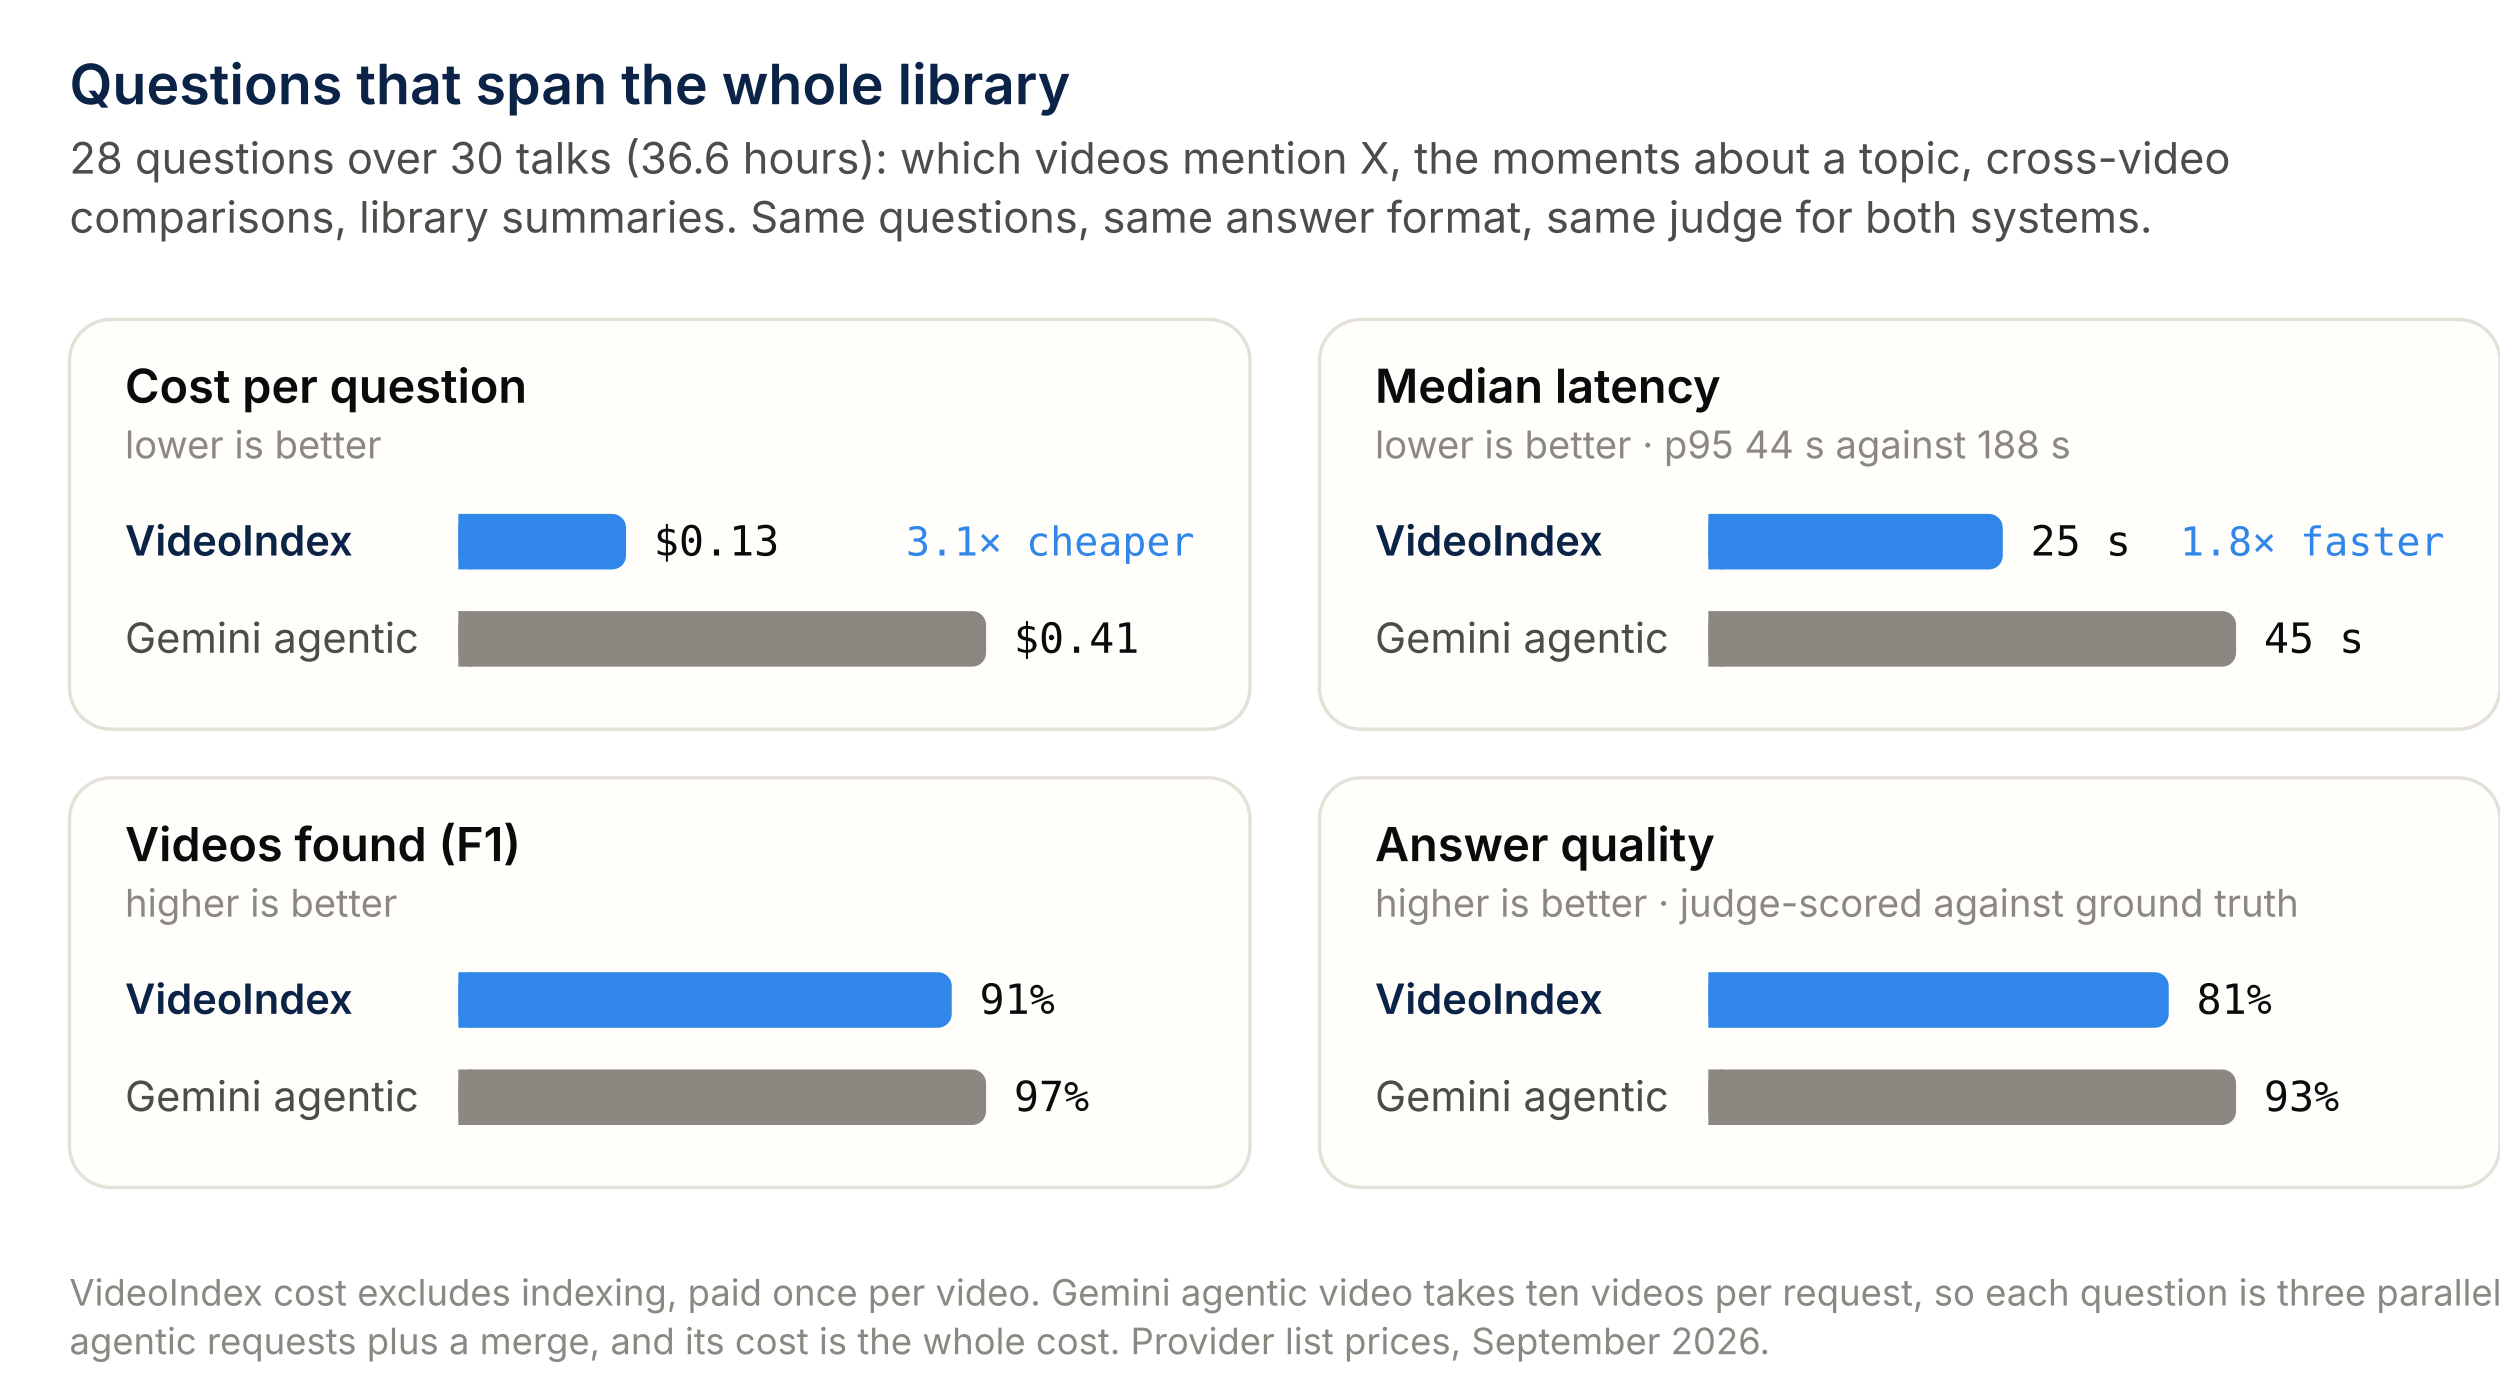
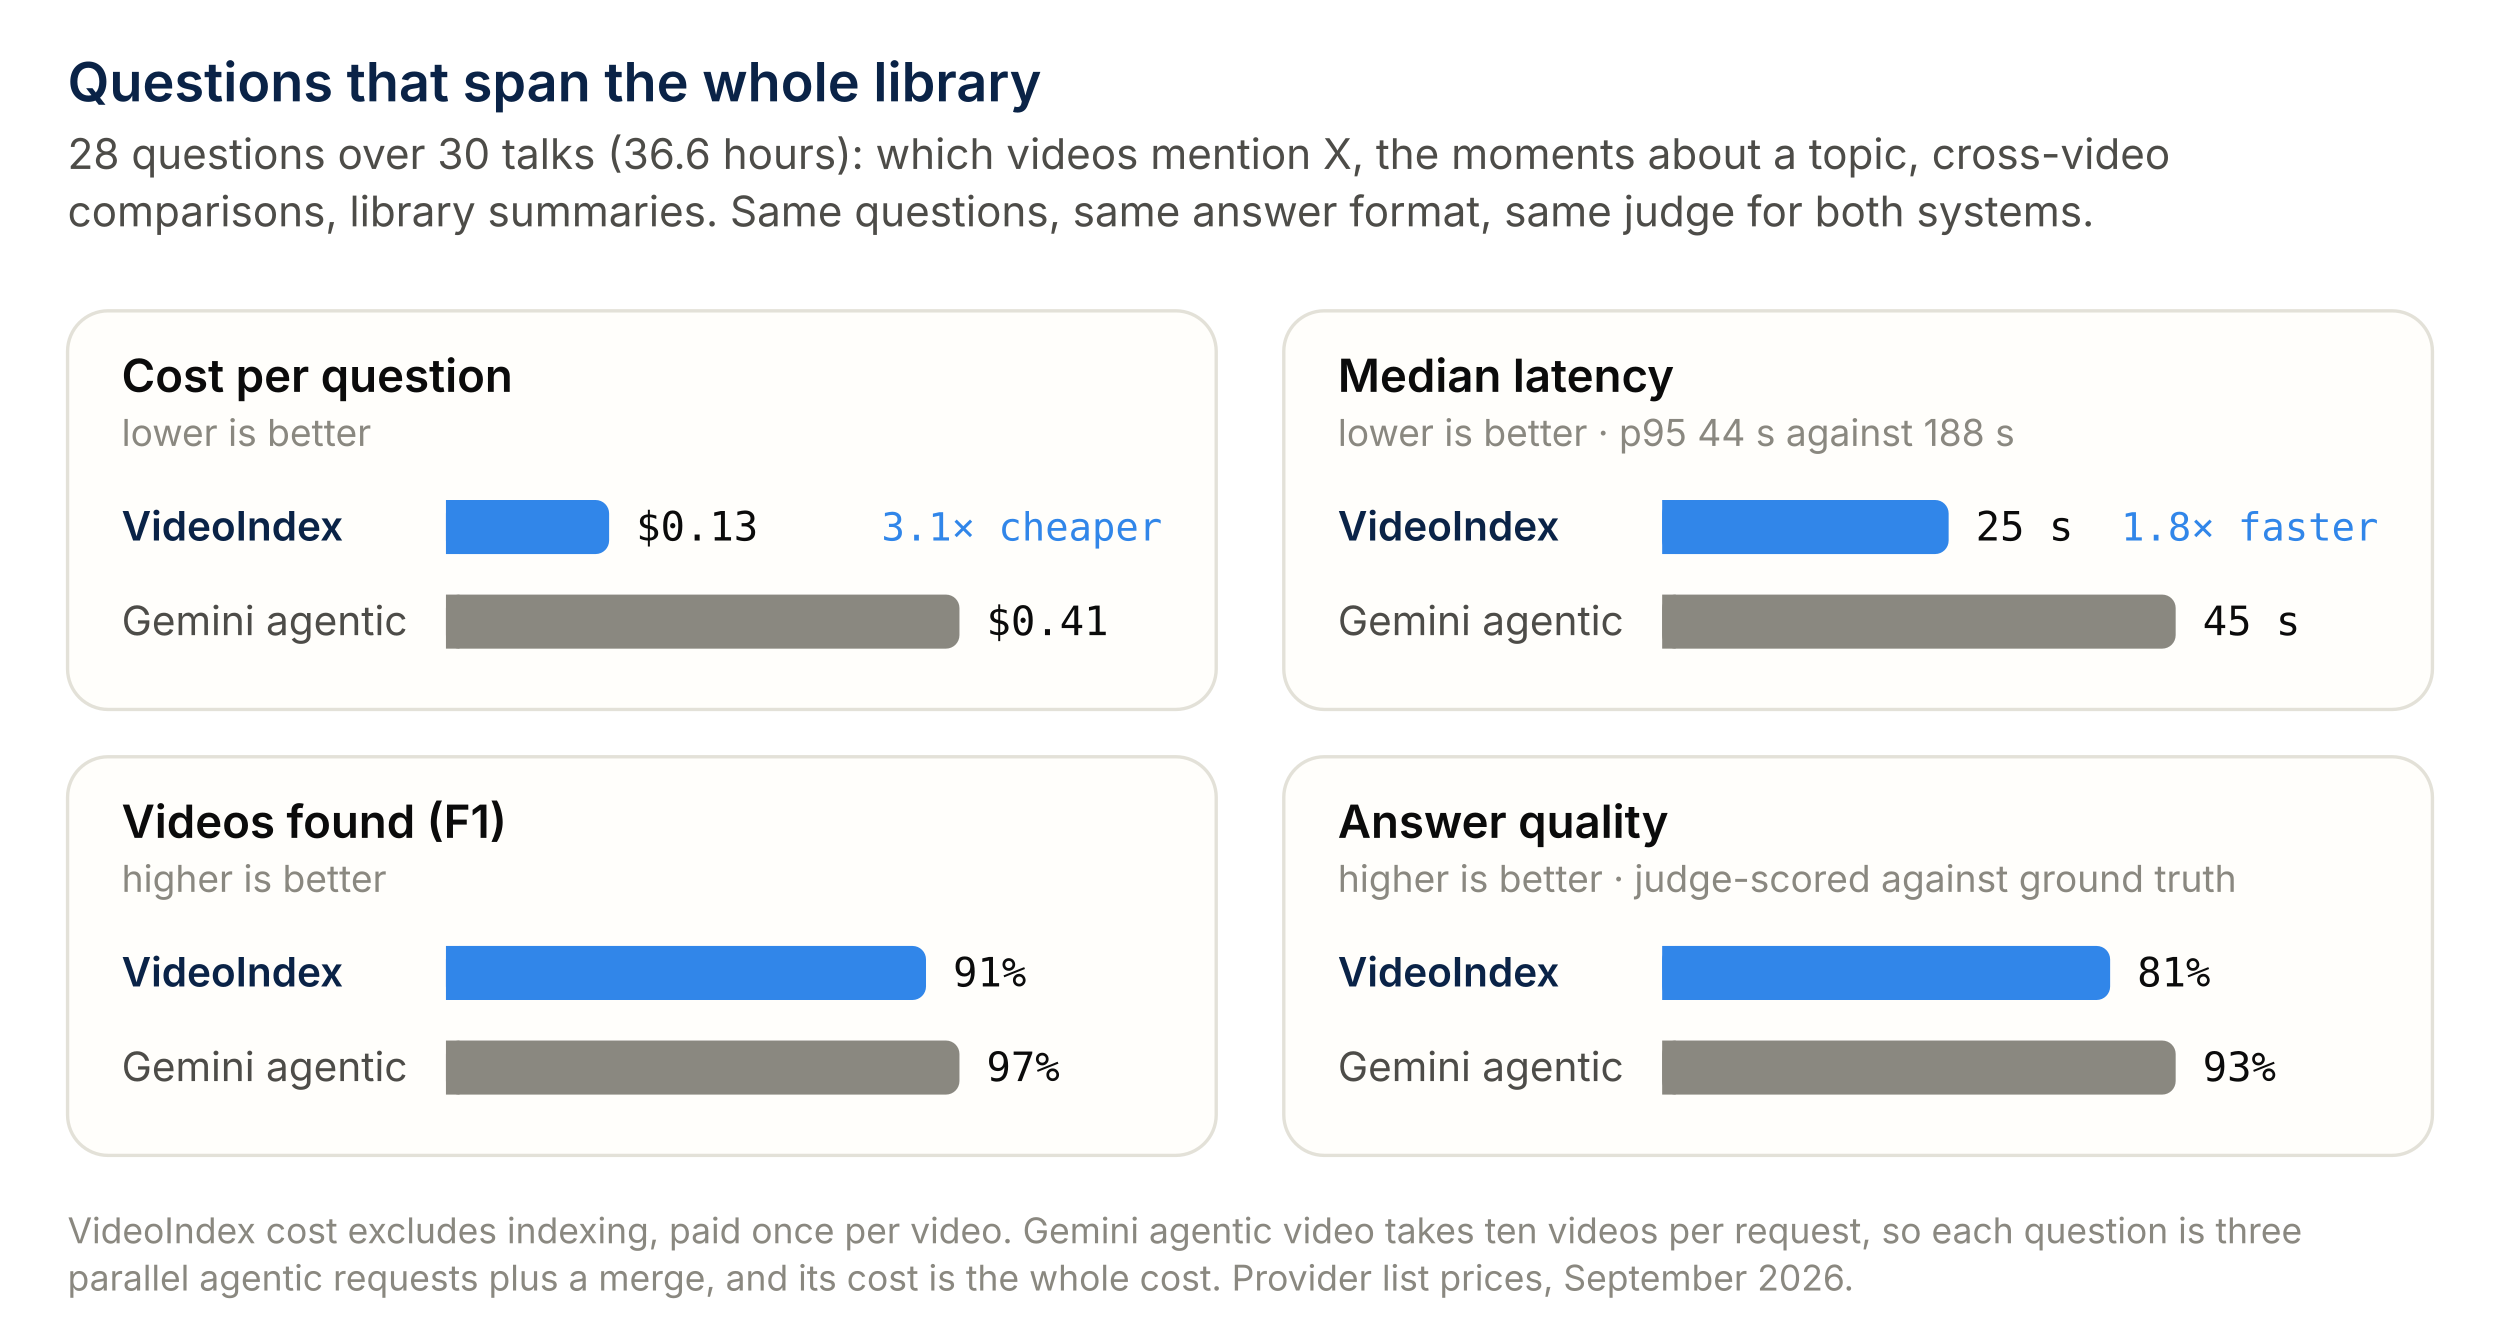
- <svg xmlns="http://www.w3.org/2000/svg" viewBox="0 0 720 400" width="720" height="400" role="img" aria-label="VideoIndex against Gemini agentic video on 28 library-wide questions: cost, latency, videos found and answer quality">
-   <rect width="720" height="400" fill="none" />
+ <svg xmlns="http://www.w3.org/2000/svg" viewBox="0 0 740 392" width="740" height="392" role="img" aria-label="VideoIndex against Gemini agentic video on 28 library-wide questions: cost, latency, videos found and answer quality">
+   <rect width="740" height="392" fill="none" />
  <text x="20" y="30" font-family="IBM Plex Sans, Inter, system-ui, -apple-system, Segoe UI, sans-serif" font-size="16" font-weight="600" fill="#0a2347">Questions that span the whole library</text>
  <text x="20" y="50" font-family="IBM Plex Sans, Inter, system-ui, -apple-system, Segoe UI, sans-serif" font-size="12.5" fill="#4d4c48">28 questions over 30 talks (36.6 hours): which videos mention X, the moments about a topic, cross-video</text>
  <text x="20" y="67" font-family="IBM Plex Sans, Inter, system-ui, -apple-system, Segoe UI, sans-serif" font-size="12.5" fill="#4d4c48">comparisons, library summaries. Same questions, same answer format, same judge for both systems.</text>
  <rect x="20" y="92" width="340" height="118" rx="12" fill="#fffefb" stroke="#e3e1d8" />
  <text x="36" y="116" font-family="IBM Plex Sans, Inter, system-ui, -apple-system, Segoe UI, sans-serif" font-size="13.5" font-weight="600" fill="#0b0b0b">Cost per question</text>
  <text x="36" y="132" font-family="IBM Plex Sans, Inter, system-ui, -apple-system, Segoe UI, sans-serif" font-size="11" fill="#8a8880">lower is better</text>
  <text x="36" y="160" font-family="IBM Plex Sans, Inter, system-ui, -apple-system, Segoe UI, sans-serif" font-size="12" font-weight="600" fill="#0a2347">VideoIndex</text>
  <rect x="132" y="148" width="48.3" height="16" rx="4" fill="#3186e9" />
  <rect x="132" y="148" width="4.0" height="16" fill="#3186e9" />
  <text x="188.3" y="160" font-family="IBM Plex Mono, ui-monospace, SF Mono, Menlo, monospace" font-size="12" fill="#0b0b0b">$0.13</text>
  <text x="344" y="160" text-anchor="end" font-family="IBM Plex Mono, ui-monospace, SF Mono, Menlo, monospace" font-size="11.5" font-weight="500" fill="#3186e9">3.1× cheaper</text>
  <text x="36" y="188" font-family="IBM Plex Sans, Inter, system-ui, -apple-system, Segoe UI, sans-serif" font-size="12" font-weight="400" fill="#4d4c48">Gemini agentic</text>
  <rect x="132" y="176" width="152.0" height="16" rx="4" fill="#8a8880" />
  <rect x="132" y="176" width="4.0" height="16" fill="#8a8880" />
  <text x="292.0" y="188" font-family="IBM Plex Mono, ui-monospace, SF Mono, Menlo, monospace" font-size="12" fill="#0b0b0b">$0.41</text>
  <rect x="380" y="92" width="340" height="118" rx="12" fill="#fffefb" stroke="#e3e1d8" />
  <text x="396" y="116" font-family="IBM Plex Sans, Inter, system-ui, -apple-system, Segoe UI, sans-serif" font-size="13.5" font-weight="600" fill="#0b0b0b">Median latency</text>
  <text x="396" y="132" font-family="IBM Plex Sans, Inter, system-ui, -apple-system, Segoe UI, sans-serif" font-size="11" fill="#8a8880">lower is better · p95 44 s against 188 s</text>
  <text x="396" y="160" font-family="IBM Plex Sans, Inter, system-ui, -apple-system, Segoe UI, sans-serif" font-size="12" font-weight="600" fill="#0a2347">VideoIndex</text>
  <rect x="492" y="148" width="84.8" height="16" rx="4" fill="#3186e9" />
  <rect x="492" y="148" width="4.0" height="16" fill="#3186e9" />
  <text x="584.8" y="160" font-family="IBM Plex Mono, ui-monospace, SF Mono, Menlo, monospace" font-size="12" fill="#0b0b0b">25 s</text>
  <text x="704" y="160" text-anchor="end" font-family="IBM Plex Mono, ui-monospace, SF Mono, Menlo, monospace" font-size="11.5" font-weight="500" fill="#3186e9">1.8× faster</text>
  <text x="396" y="188" font-family="IBM Plex Sans, Inter, system-ui, -apple-system, Segoe UI, sans-serif" font-size="12" font-weight="400" fill="#4d4c48">Gemini agentic</text>
  <rect x="492" y="176" width="152.0" height="16" rx="4" fill="#8a8880" />
  <rect x="492" y="176" width="4.0" height="16" fill="#8a8880" />
  <text x="652.0" y="188" font-family="IBM Plex Mono, ui-monospace, SF Mono, Menlo, monospace" font-size="12" fill="#0b0b0b">45 s</text>
  <rect x="20" y="224" width="340" height="118" rx="12" fill="#fffefb" stroke="#e3e1d8" />
  <text x="36" y="248" font-family="IBM Plex Sans, Inter, system-ui, -apple-system, Segoe UI, sans-serif" font-size="13.5" font-weight="600" fill="#0b0b0b">Videos found (F1)</text>
  <text x="36" y="264" font-family="IBM Plex Sans, Inter, system-ui, -apple-system, Segoe UI, sans-serif" font-size="11" fill="#8a8880">higher is better</text>
  <text x="36" y="292" font-family="IBM Plex Sans, Inter, system-ui, -apple-system, Segoe UI, sans-serif" font-size="12" font-weight="600" fill="#0a2347">VideoIndex</text>
  <rect x="132" y="280" width="142.1" height="16" rx="4" fill="#3186e9" />
  <rect x="132" y="280" width="4.0" height="16" fill="#3186e9" />
  <text x="282.1" y="292" font-family="IBM Plex Mono, ui-monospace, SF Mono, Menlo, monospace" font-size="12" fill="#0b0b0b">91%</text>
  <text x="36" y="320" font-family="IBM Plex Sans, Inter, system-ui, -apple-system, Segoe UI, sans-serif" font-size="12" font-weight="400" fill="#4d4c48">Gemini agentic</text>
  <rect x="132" y="308" width="152.0" height="16" rx="4" fill="#8a8880" />
  <rect x="132" y="308" width="4.0" height="16" fill="#8a8880" />
  <text x="292.0" y="320" font-family="IBM Plex Mono, ui-monospace, SF Mono, Menlo, monospace" font-size="12" fill="#0b0b0b">97%</text>
  <rect x="380" y="224" width="340" height="118" rx="12" fill="#fffefb" stroke="#e3e1d8" />
  <text x="396" y="248" font-family="IBM Plex Sans, Inter, system-ui, -apple-system, Segoe UI, sans-serif" font-size="13.5" font-weight="600" fill="#0b0b0b">Answer quality</text>
  <text x="396" y="264" font-family="IBM Plex Sans, Inter, system-ui, -apple-system, Segoe UI, sans-serif" font-size="11" fill="#8a8880">higher is better · judge-scored against ground truth</text>
  <text x="396" y="292" font-family="IBM Plex Sans, Inter, system-ui, -apple-system, Segoe UI, sans-serif" font-size="12" font-weight="600" fill="#0a2347">VideoIndex</text>
  <rect x="492" y="280" width="132.6" height="16" rx="4" fill="#3186e9" />
  <rect x="492" y="280" width="4.0" height="16" fill="#3186e9" />
  <text x="632.6" y="292" font-family="IBM Plex Mono, ui-monospace, SF Mono, Menlo, monospace" font-size="12" fill="#0b0b0b">81%</text>
  <text x="396" y="320" font-family="IBM Plex Sans, Inter, system-ui, -apple-system, Segoe UI, sans-serif" font-size="12" font-weight="400" fill="#4d4c48">Gemini agentic</text>
  <rect x="492" y="308" width="152.0" height="16" rx="4" fill="#8a8880" />
  <rect x="492" y="308" width="4.0" height="16" fill="#8a8880" />
  <text x="652.0" y="320" font-family="IBM Plex Mono, ui-monospace, SF Mono, Menlo, monospace" font-size="12" fill="#0b0b0b">93%</text>
-   <text x="20" y="376" font-family="IBM Plex Sans, Inter, system-ui, -apple-system, Segoe UI, sans-serif" font-size="10.5" fill="#8a8880">VideoIndex cost excludes indexing, paid once per video. Gemini agentic video takes ten videos per request, so each question is three parallel</text>
-   <text x="20" y="390" font-family="IBM Plex Sans, Inter, system-ui, -apple-system, Segoe UI, sans-serif" font-size="10.5" fill="#8a8880">agentic requests plus a merge, and its cost is the whole cost. Provider list prices, September 2026.</text>
+   <text x="20" y="368" font-family="IBM Plex Sans, Inter, system-ui, -apple-system, Segoe UI, sans-serif" font-size="10.5" fill="#8a8880">VideoIndex cost excludes indexing, paid once per video. Gemini agentic video takes ten videos per request, so each question is three</text>
+   <text x="20" y="382" font-family="IBM Plex Sans, Inter, system-ui, -apple-system, Segoe UI, sans-serif" font-size="10.5" fill="#8a8880">parallel agentic requests plus a merge, and its cost is the whole cost. Provider list prices, September 2026.</text>
</svg>
